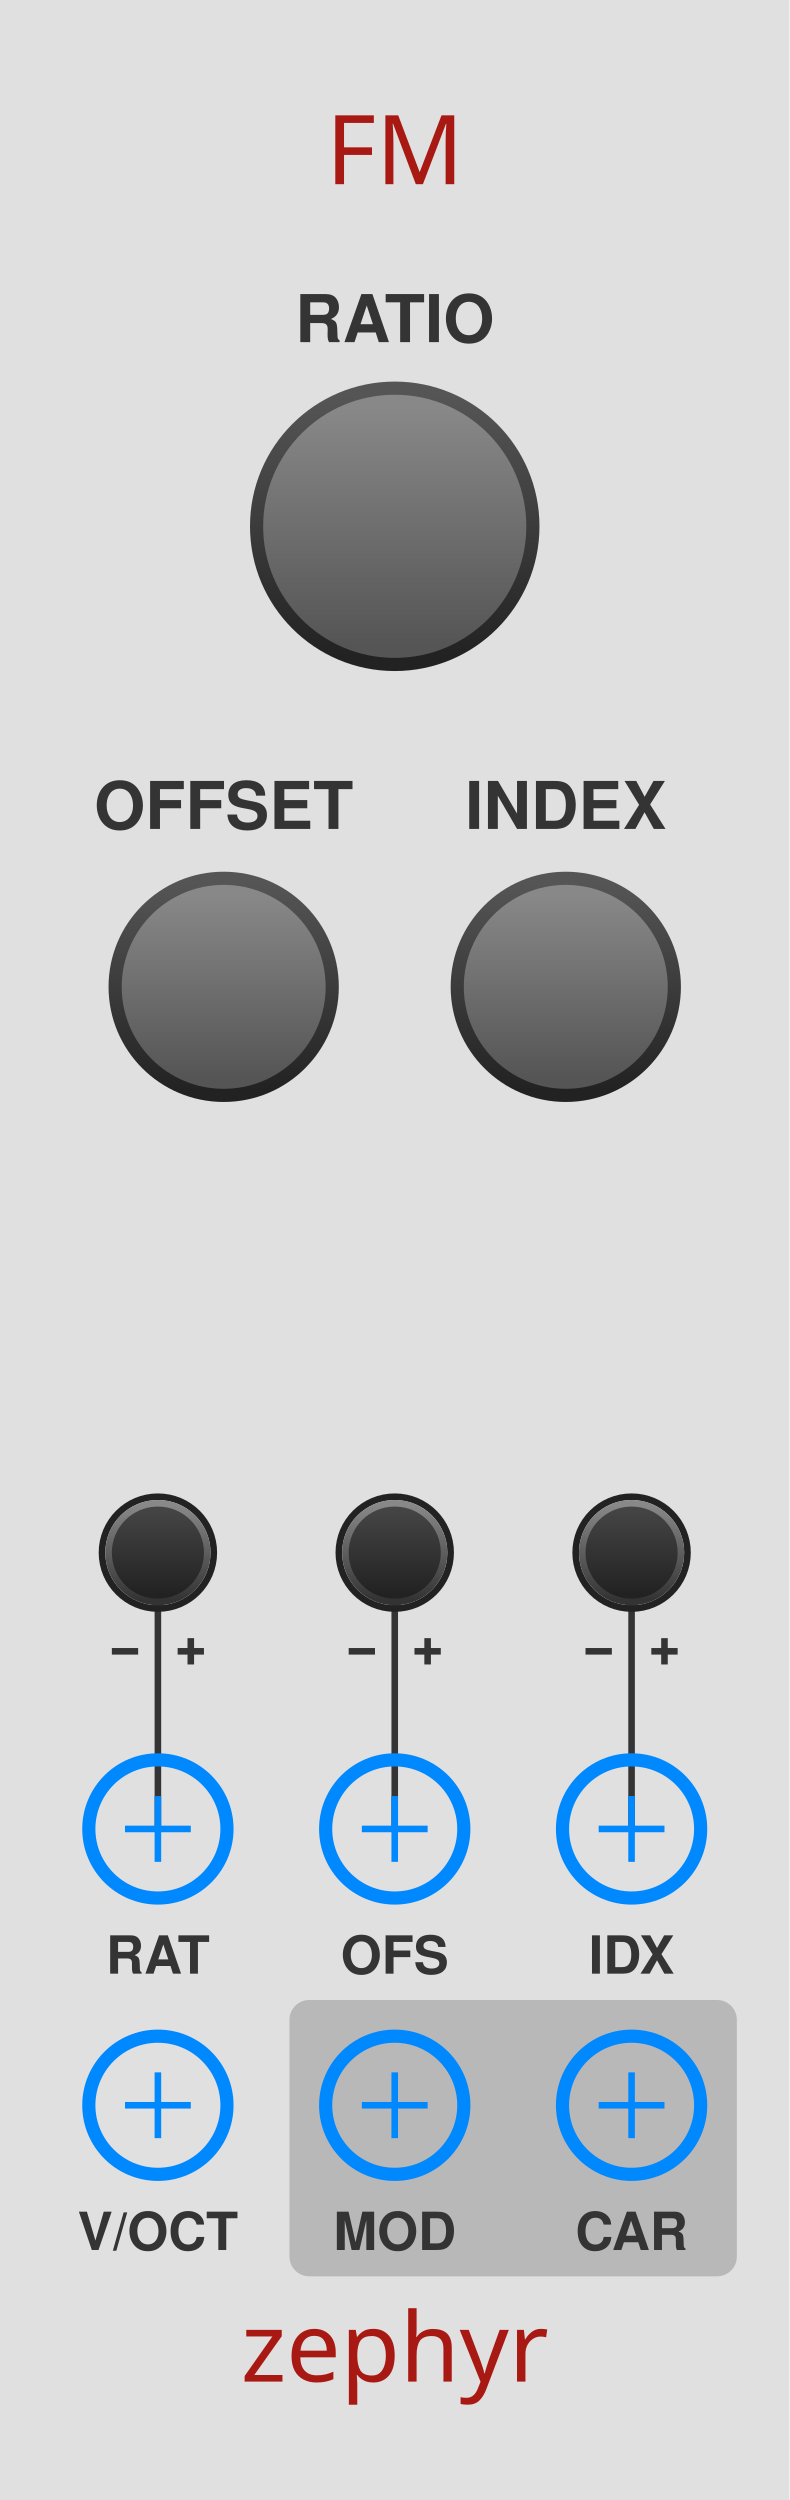
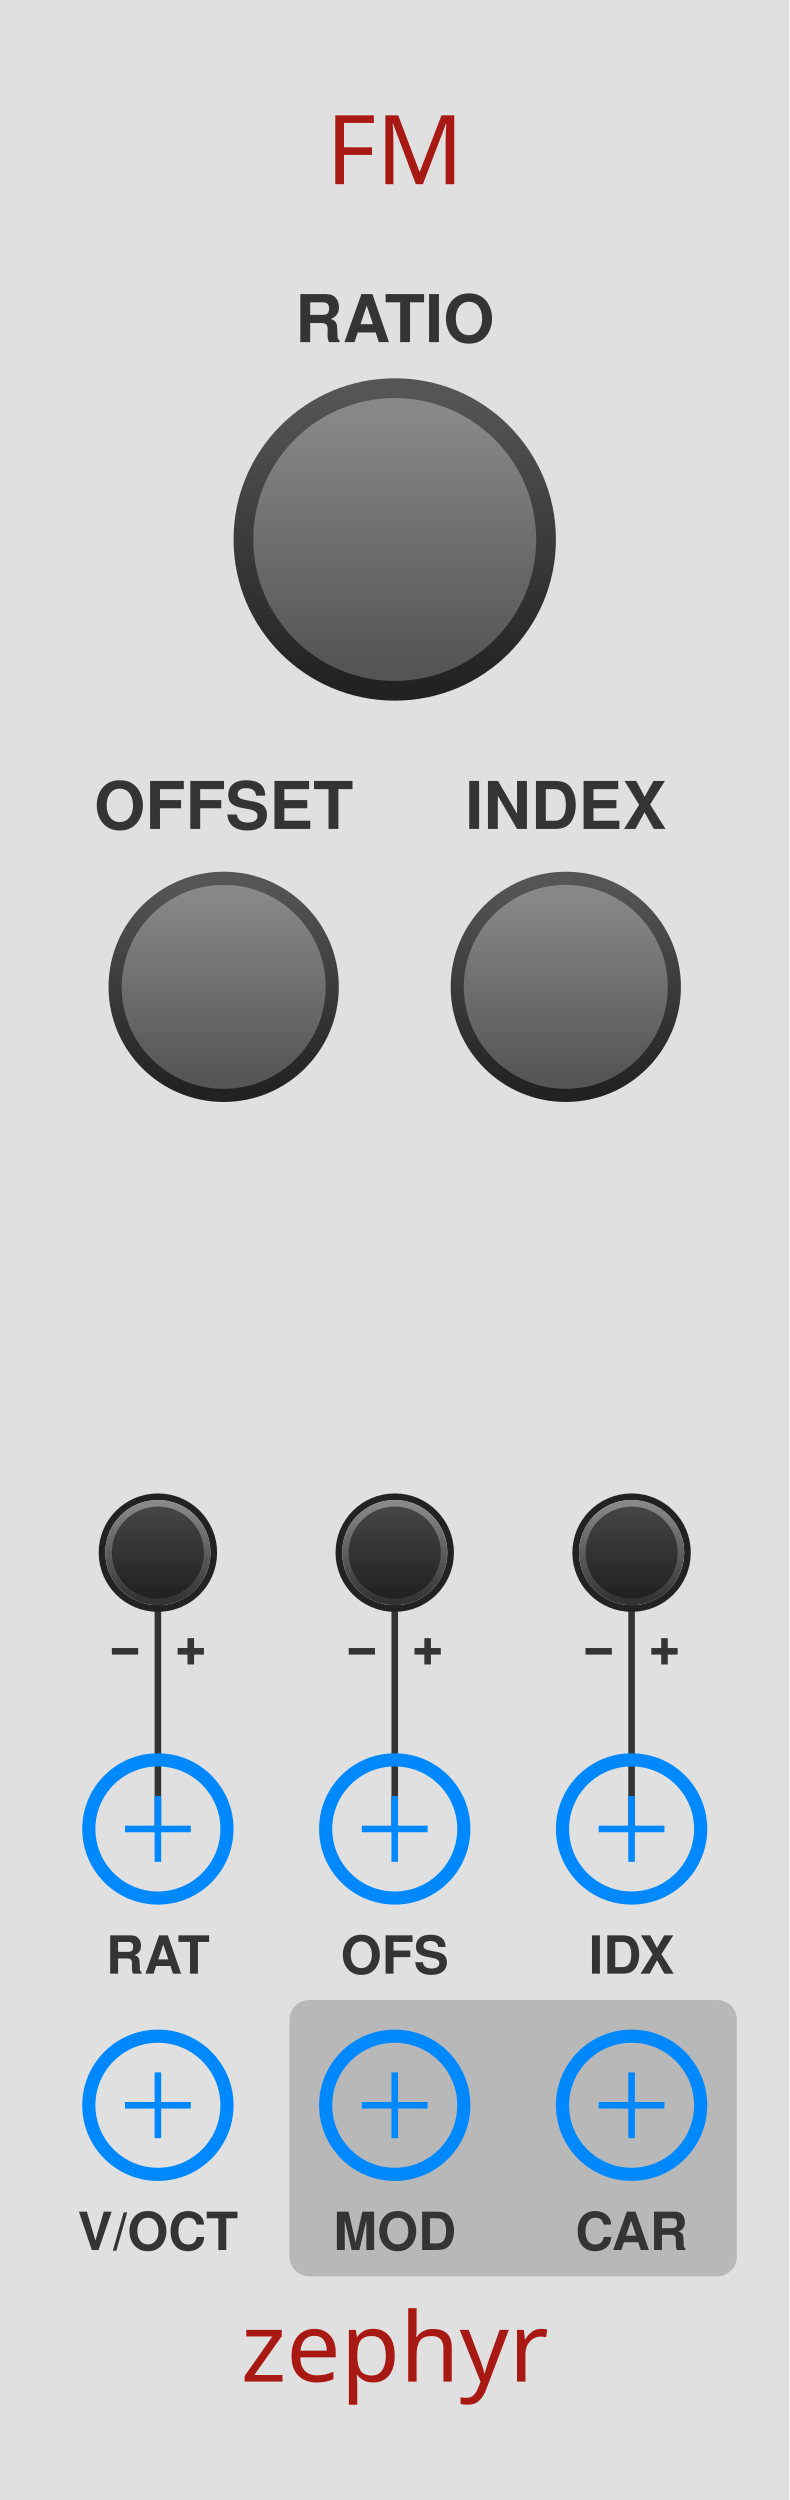
<svg xmlns="http://www.w3.org/2000/svg" xmlns:xlink="http://www.w3.org/1999/xlink" version="1.1" width="120" height="380" viewBox="0 0 120 380">
  <style>
    text.title {
      fill: #a91913;
      font-family: 'American Typewriter';
      font-size: 11pt;
    }
    text.big-label {
      fill: #343434;
      font-family: 'Helvetica';
      font-weight: bold;
      font-size: 7.5pt;
    }
    text.label {
      fill: #343434;
      font-family: 'Helvetica';
      font-weight: bold;
      font-size: 6pt;
    }
    .background {
      fill: #e0e0e0;
    }
    .output {
      fill: #b8b8b8;
    }
    polyline.connect {
      stroke: #343434;
      stroke-width: 1;
    }

    .blueprint {
      stroke: #08f;
      fill: none;
    }
  </style>
  <defs>
    <linearGradient id="smallKnobMediumGradient">
      <stop offset="5%" stop-color="#888" />
      <stop offset="95%" stop-color="#333" />
    </linearGradient>
    <linearGradient id="smallKnobDarkGradient">
      <stop offset="5%" stop-color="#444" />
      <stop offset="95%" stop-color="#222" />
    </linearGradient>
    <linearGradient id="bigKnobMediumGradient">
      <stop offset="5%" stop-color="#888" />
      <stop offset="95%" stop-color="#555" />
    </linearGradient>
    <linearGradient id="bigKnobDarkGradient">
      <stop offset="5%" stop-color="#555" />
      <stop offset="95%" stop-color="#222" />
    </linearGradient>
    <symbol id="knob18">
      <g transform="translate(9 9)">
        <circle r="8.5" stroke="#222" fill="none" />
        <circle r="8" fill="url('#smallKnobMediumGradient')" transform="rotate(90)" />
        <circle r="7" fill="url('#smallKnobDarkGradient')" transform="rotate(90)" />
      </g>
    </symbol>
    <symbol id="knob36">
      <g transform="translate(18, 18)">
        <circle r="17.5" fill="url('#bigKnobDarkGradient')" transform="rotate(90)" />
        <circle r="15.5" fill="url('#bigKnobMediumGradient')" transform="rotate(90)" />
      </g>
    </symbol>
-     <symbol id="knob45">
-       <g transform="translate(22.5, 22.5)">
-         <circle r="22" fill="url('#bigKnobDarkGradient')" transform="rotate(90)" />
-         <circle r="20" fill="url('#bigKnobMediumGradient')" transform="rotate(90)" />
+     <symbol id="knob50">
+       <g transform="translate(25, 25)">
+         <circle r="24.5" fill="url('#bigKnobDarkGradient')" transform="rotate(90)" />
+         <circle r="21.5" fill="url('#bigKnobMediumGradient')" transform="rotate(90)" />
      </g>
    </symbol>
    <symbol id="port">
      <g transform="translate(12 12)">
        <polyline points="-5,0 5,0" stroke-width="1" class="blueprint" />
        <polyline points="0,-5 0,5" stroke-width="1" class="blueprint" />
        <circle cx="0" cy="0" r="10.5" stroke-width="2" class="blueprint" />
      </g>
    </symbol>
  </defs>
  <rect class="background" width="100%" height="100%" />
  <text class="title" x="50%" y="28" text-anchor="middle">FM</text>
  <text class="title" x="50%" y="362" text-anchor="middle">zephyr</text>
-   <g transform="translate(60 80)">
-     <text x="0" y="-28" class="big-label" text-anchor="middle">RATIO</text>
-     <use xlink:href="#knob45" transform="translate(-22.5 -22.5)" />
+   <g transform="translate(60 82)">
+     <text x="0" y="-30" class="big-label" text-anchor="middle">RATIO</text>
+     <use xlink:href="#knob50" transform="translate(-25 -25)" />
  </g>
  <g transform="translate(34 150)">
    <text x="0" y="-24" class="big-label" text-anchor="middle">OFFSET</text>
    <use xlink:href="#knob36" transform="translate(-18 -18)" />
  </g>
  <g transform="translate(86 150)">
    <text x="0" y="-24" class="big-label" text-anchor="middle">INDEX</text>
    <use xlink:href="#knob36" transform="translate(-18 -18)" />
  </g>
  <g transform="translate(60 320)">
    <rect x="-16" y="-16" width="68" height="42" rx="3" class="output" />
  </g>
  <g transform="translate(24 236)">
    <polyline points="0 0 0 42" class="connect" />
    <g transform="translate(0 15)">
      <polyline points="-7 0 -3 0" class="connect" />
      <polyline points="7 0 3 0" class="connect" />
      <polyline points="5 -2 5 2" class="connect" />
    </g>
  </g>
  <g transform="translate(24 236)">
    <use xlink:href="#knob18" transform="translate(-9 -9)" />
  </g>
  <g transform="translate(24 278)">
    <use xlink:href="#port" transform="translate(-12 -12)" />
    <text x="0" y="22" class="label" text-anchor="middle">RAT</text>
  </g>
  <g transform="translate(24 320)">
    <use xlink:href="#port" transform="translate(-12 -12)" />
    <text x="0" y="22" class="label" text-anchor="middle">V/OCT</text>
  </g>
  <g transform="translate(60 236)">
    <polyline points="0 0 0 42" class="connect" />
    <g transform="translate(0 15)">
      <polyline points="-7 0 -3 0" class="connect" />
      <polyline points="7 0 3 0" class="connect" />
      <polyline points="5 -2 5 2" class="connect" />
    </g>
  </g>
  <g transform="translate(60 236)">
    <use xlink:href="#knob18" transform="translate(-9 -9)" />
  </g>
  <g transform="translate(60 278)">
    <use xlink:href="#port" transform="translate(-12 -12)" />
    <text x="0" y="22" class="label" text-anchor="middle">OFS</text>
  </g>
  <g transform="translate(60 320)">
    <use xlink:href="#port" transform="translate(-12 -12)" />
    <text x="0" y="22" class="label" text-anchor="middle">MOD</text>
  </g>
  <g transform="translate(96 236)">
    <polyline points="0 0 0 42" class="connect" />
    <g transform="translate(0 15)">
      <polyline points="-7 0 -3 0" class="connect" />
      <polyline points="7 0 3 0" class="connect" />
      <polyline points="5 -2 5 2" class="connect" />
    </g>
  </g>
  <g transform="translate(96 236)">
    <use xlink:href="#knob18" transform="translate(-9 -9)" />
  </g>
  <g transform="translate(96 278)">
    <use xlink:href="#port" transform="translate(-12 -12)" />
    <text x="0" y="22" class="label" text-anchor="middle">IDX</text>
  </g>
  <g transform="translate(96 320)">
    <use xlink:href="#port" transform="translate(-12 -12)" />
    <text x="0" y="22" class="label" text-anchor="middle">CAR</text>
  </g>
</svg>
